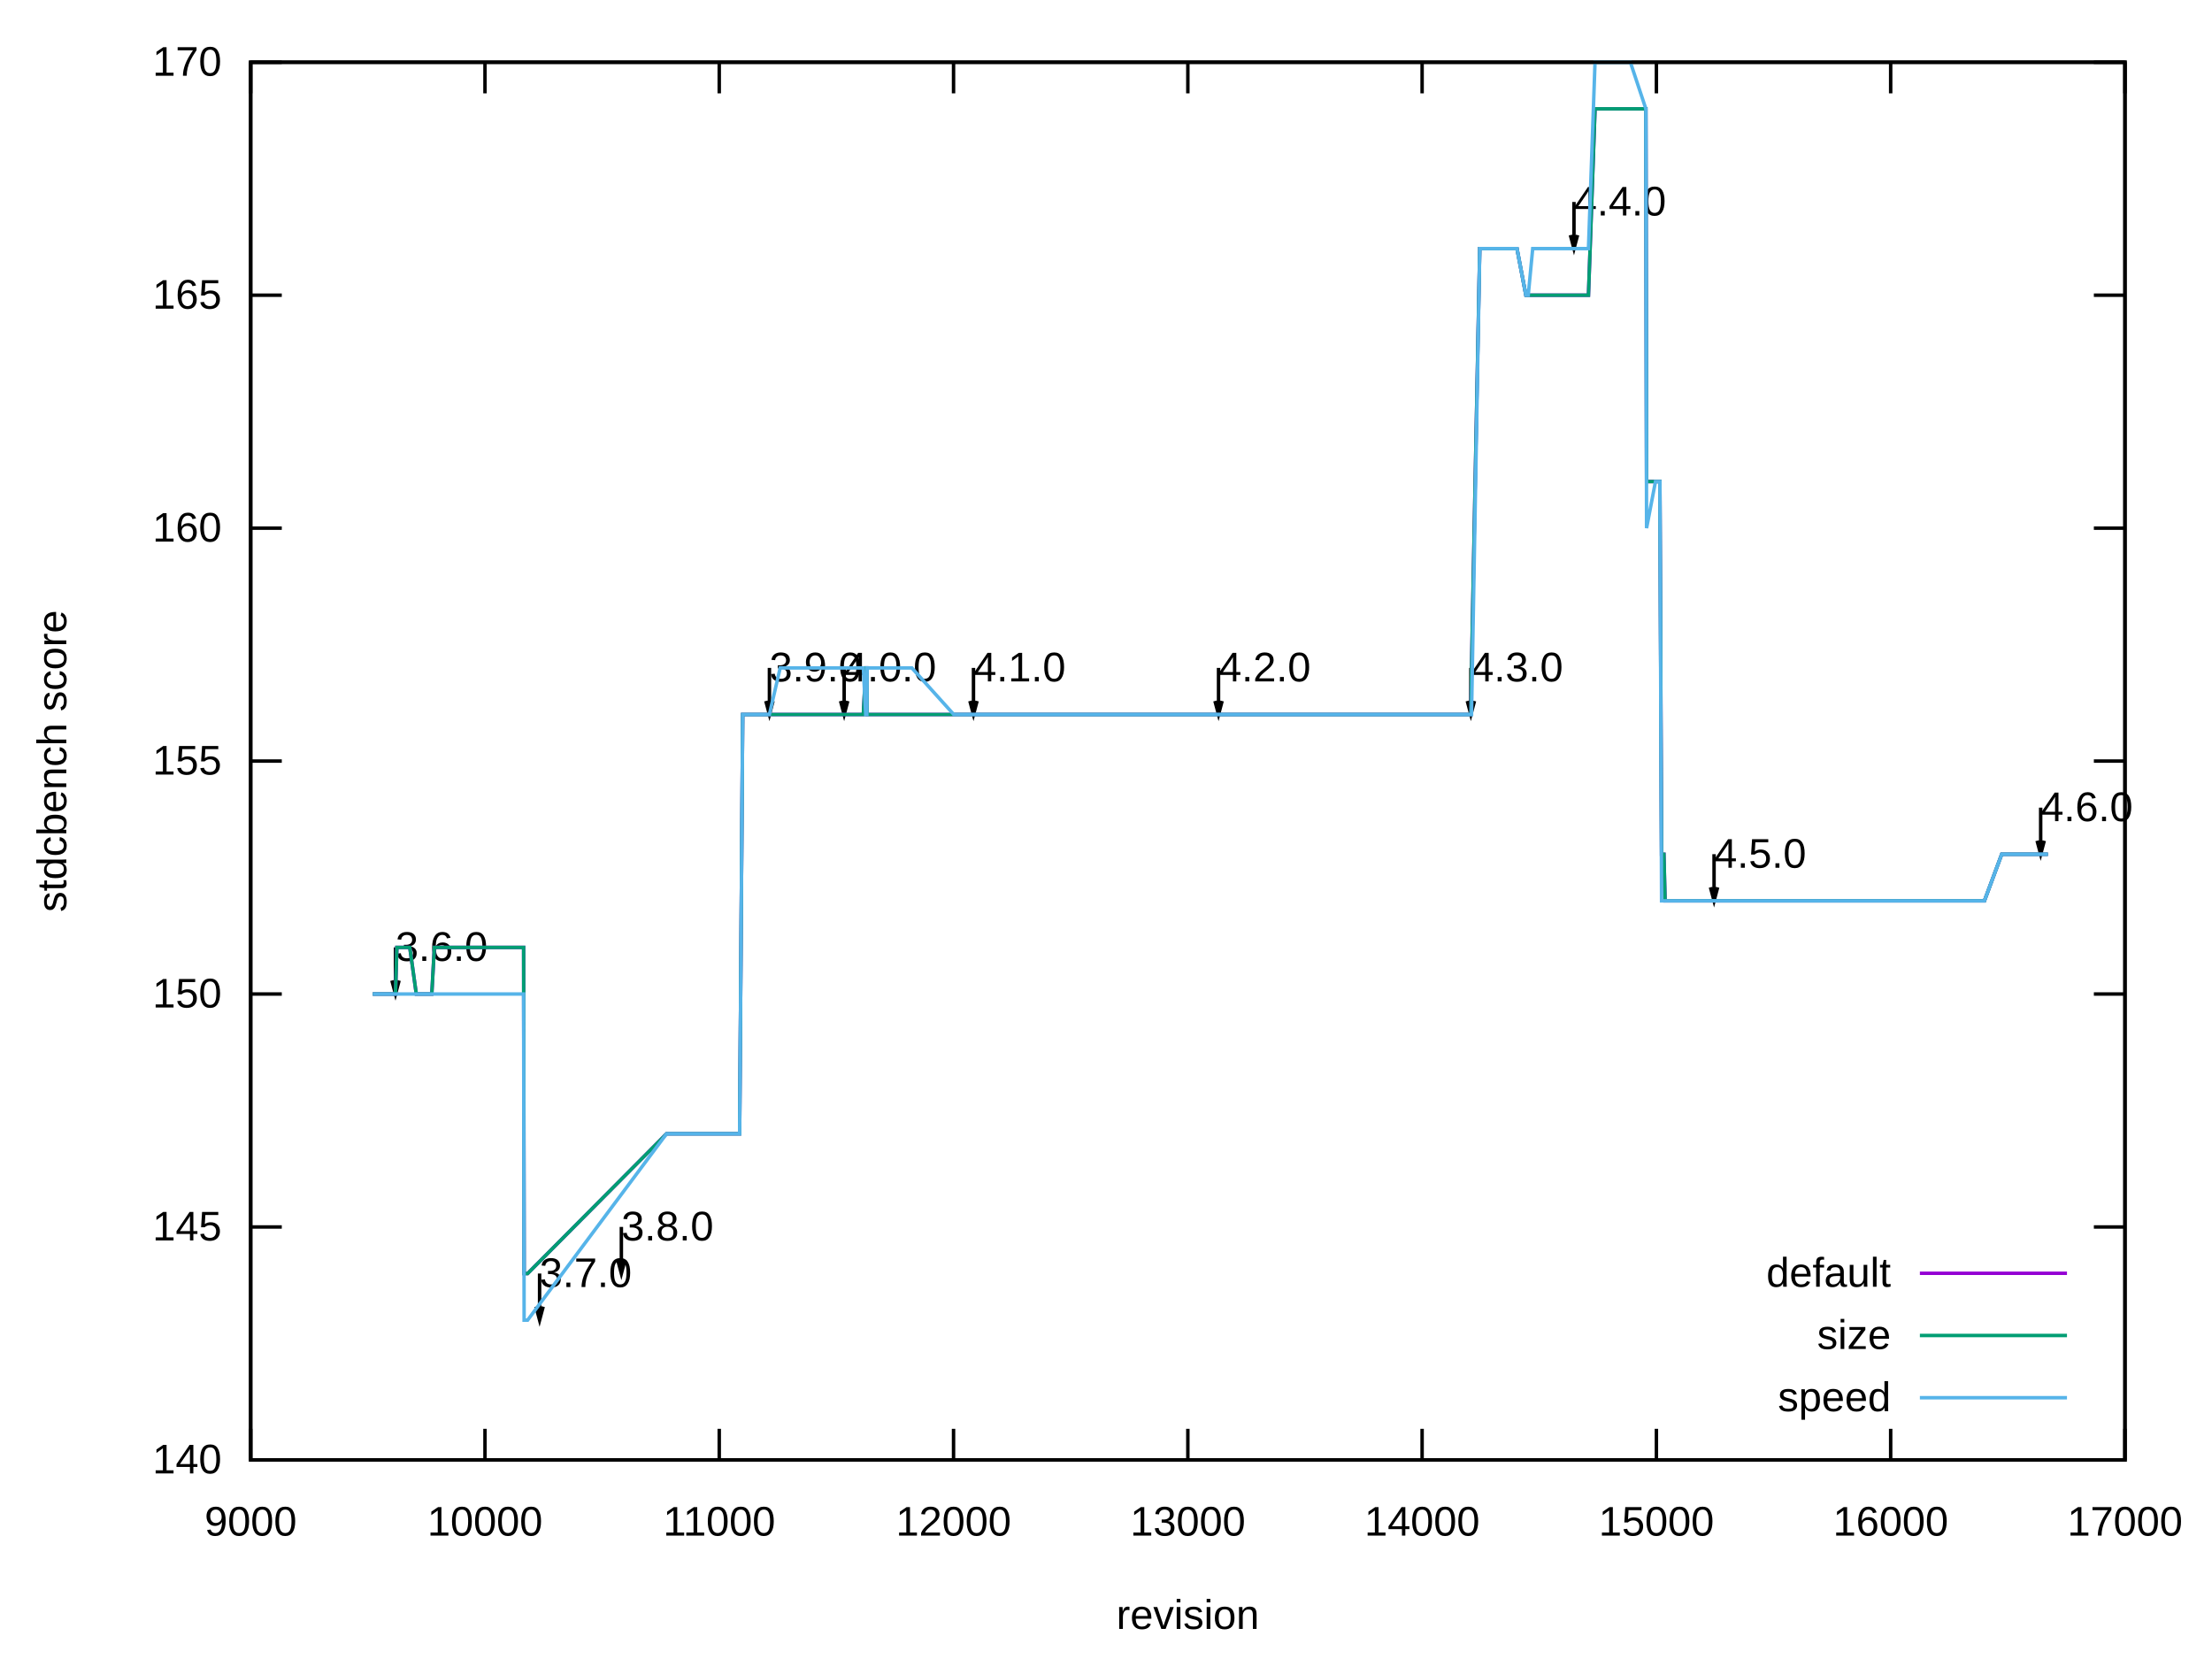
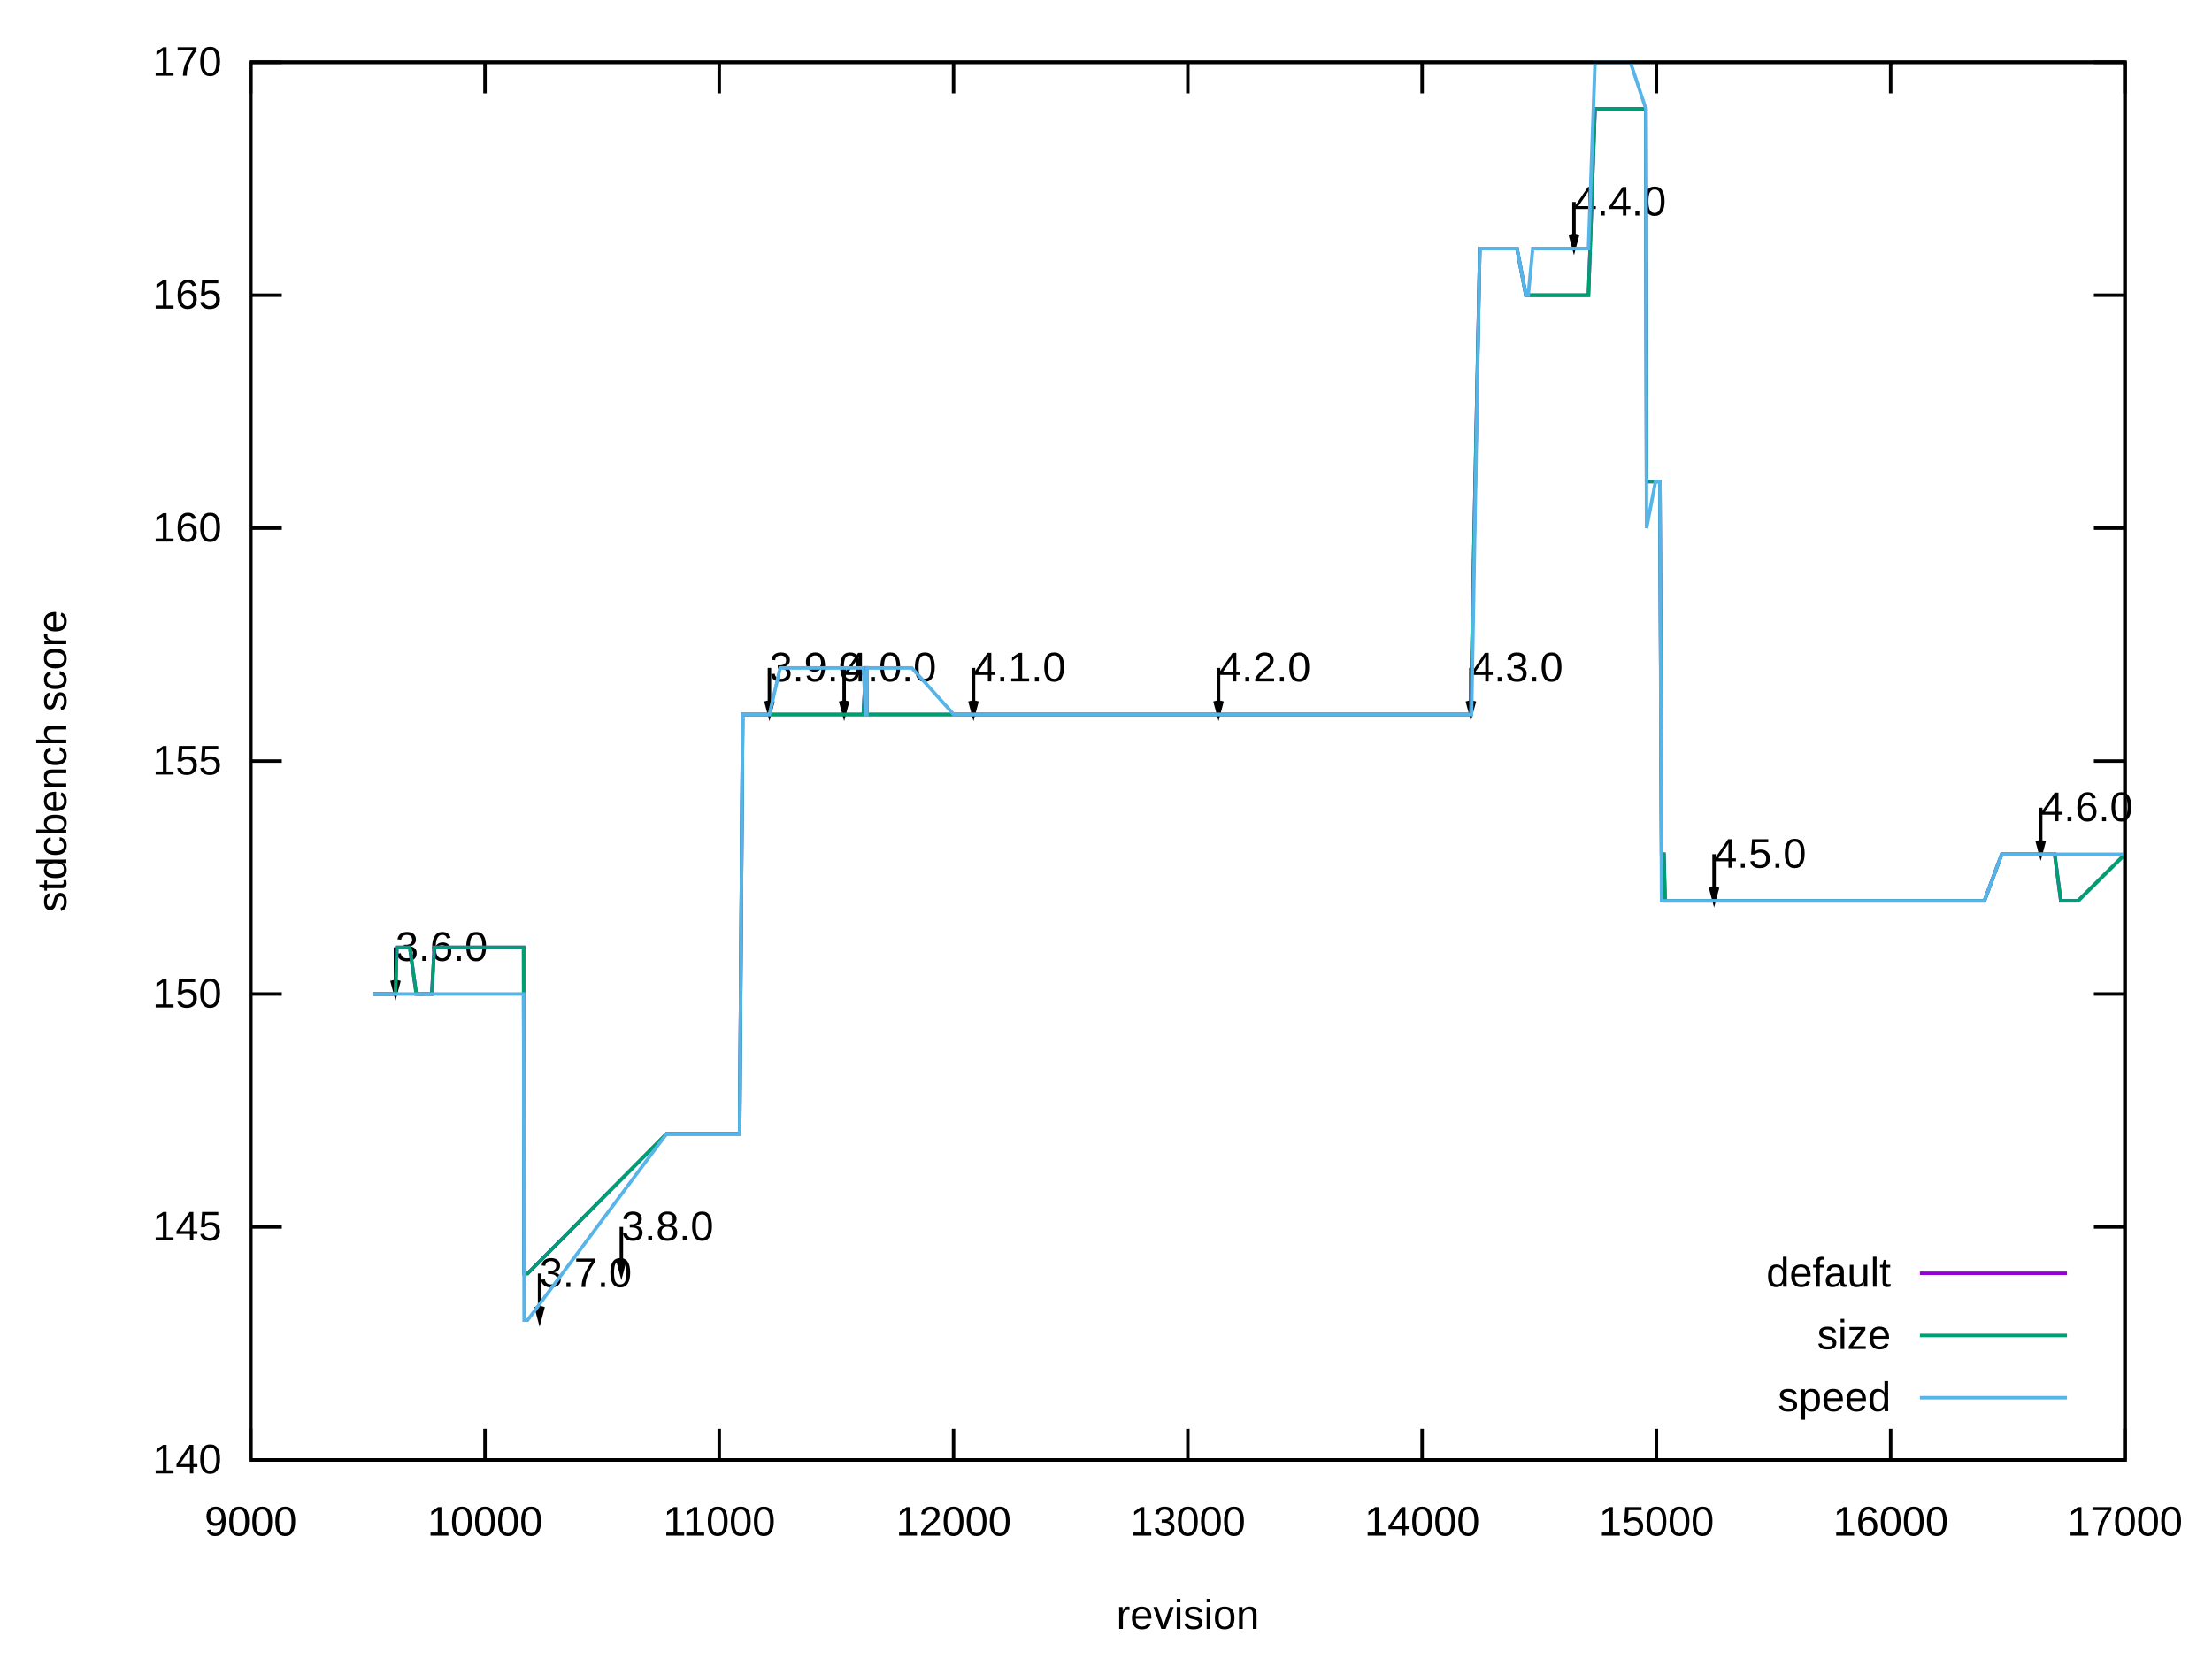
<svg xmlns="http://www.w3.org/2000/svg" xmlns:xlink="http://www.w3.org/1999/xlink" width="640" height="480" viewBox="0 0 640 480">
  <g id="gnuplot_canvas">
    <rect x="0" y="0" width="640" height="480" fill="none" />
    <defs>
      <circle id="gpDot" r="0.5" stroke-width="0.5" stroke="currentColor" />
      <path id="gpPt0" stroke-width="0.222" stroke="currentColor" d="M-1,0 h2 M0,-1 v2" />
      <path id="gpPt1" stroke-width="0.222" stroke="currentColor" d="M-1,-1 L1,1 M1,-1 L-1,1" />
      <path id="gpPt2" stroke-width="0.222" stroke="currentColor" d="M-1,0 L1,0 M0,-1 L0,1 M-1,-1 L1,1 M-1,1 L1,-1" />
      <rect id="gpPt3" stroke-width="0.222" stroke="currentColor" x="-1" y="-1" width="2" height="2" />
      <rect id="gpPt4" stroke-width="0.222" stroke="currentColor" fill="currentColor" x="-1" y="-1" width="2" height="2" />
      <circle id="gpPt5" stroke-width="0.222" stroke="currentColor" cx="0" cy="0" r="1" />
      <use xlink:href="#gpPt5" id="gpPt6" fill="currentColor" stroke="none" />
      <path id="gpPt7" stroke-width="0.222" stroke="currentColor" d="M0,-1.33 L-1.33,0.67 L1.33,0.67 z" />
      <use xlink:href="#gpPt7" id="gpPt8" fill="currentColor" stroke="none" />
      <use xlink:href="#gpPt7" id="gpPt9" stroke="currentColor" transform="rotate(180)" />
      <use xlink:href="#gpPt9" id="gpPt10" fill="currentColor" stroke="none" />
      <use xlink:href="#gpPt3" id="gpPt11" stroke="currentColor" transform="rotate(45)" />
      <use xlink:href="#gpPt11" id="gpPt12" fill="currentColor" stroke="none" />
      <path id="gpPt13" stroke-width="0.222" stroke="currentColor" d="M0,1.330 L1.265,0.411 L0.782,-1.067 L-0.782,-1.076 L-1.265,0.411 z" />
      <use xlink:href="#gpPt13" id="gpPt14" fill="currentColor" stroke="none" />
      <filter id="textbox" filterUnits="objectBoundingBox" x="0" y="0" height="1" width="1">
        <feFlood flood-color="white" flood-opacity="1" result="bgnd" />
        <feComposite in="SourceGraphic" in2="bgnd" operator="atop" />
      </filter>
      <filter id="greybox" filterUnits="objectBoundingBox" x="0" y="0" height="1" width="1">
        <feFlood flood-color="lightgrey" flood-opacity="1" result="grey" />
        <feComposite in="SourceGraphic" in2="grey" operator="atop" />
      </filter>
    </defs>
    <g fill="none" color="white" stroke="currentColor" stroke-width="1.00" stroke-linecap="butt" stroke-linejoin="miter">
</g>
    <g fill="none" color="black" stroke="currentColor" stroke-width="1.00" stroke-linecap="butt" stroke-linejoin="miter">
      <path stroke="black" d="M72.53,422.40 L81.53,422.40 M614.82,422.40 L605.82,422.40  " />
      <g transform="translate(64.14,426.30)" stroke="none" fill="black" font-family="Arial" font-size="12.00" text-anchor="end">
        <text>
          <tspan font-family="Arial"> 140</tspan>
        </text>
      </g>
    </g>
    <g fill="none" color="black" stroke="currentColor" stroke-width="1.00" stroke-linecap="butt" stroke-linejoin="miter">
      <path stroke="black" d="M72.53,355.00 L81.53,355.00 M614.82,355.00 L605.82,355.00  " />
      <g transform="translate(64.14,358.90)" stroke="none" fill="black" font-family="Arial" font-size="12.00" text-anchor="end">
        <text>
          <tspan font-family="Arial"> 145</tspan>
        </text>
      </g>
    </g>
    <g fill="none" color="black" stroke="currentColor" stroke-width="1.00" stroke-linecap="butt" stroke-linejoin="miter">
      <path stroke="black" d="M72.53,287.60 L81.53,287.60 M614.82,287.60 L605.82,287.60  " />
      <g transform="translate(64.14,291.50)" stroke="none" fill="black" font-family="Arial" font-size="12.00" text-anchor="end">
        <text>
          <tspan font-family="Arial"> 150</tspan>
        </text>
      </g>
    </g>
    <g fill="none" color="black" stroke="currentColor" stroke-width="1.00" stroke-linecap="butt" stroke-linejoin="miter">
      <path stroke="black" d="M72.53,220.20 L81.53,220.20 M614.82,220.20 L605.82,220.20  " />
      <g transform="translate(64.14,224.10)" stroke="none" fill="black" font-family="Arial" font-size="12.00" text-anchor="end">
        <text>
          <tspan font-family="Arial"> 155</tspan>
        </text>
      </g>
    </g>
    <g fill="none" color="black" stroke="currentColor" stroke-width="1.00" stroke-linecap="butt" stroke-linejoin="miter">
      <path stroke="black" d="M72.53,152.81 L81.53,152.81 M614.82,152.81 L605.82,152.81  " />
      <g transform="translate(64.14,156.71)" stroke="none" fill="black" font-family="Arial" font-size="12.00" text-anchor="end">
        <text>
          <tspan font-family="Arial"> 160</tspan>
        </text>
      </g>
    </g>
    <g fill="none" color="black" stroke="currentColor" stroke-width="1.00" stroke-linecap="butt" stroke-linejoin="miter">
      <path stroke="black" d="M72.53,85.41 L81.53,85.41 M614.82,85.41 L605.82,85.41  " />
      <g transform="translate(64.14,89.31)" stroke="none" fill="black" font-family="Arial" font-size="12.00" text-anchor="end">
        <text>
          <tspan font-family="Arial"> 165</tspan>
        </text>
      </g>
    </g>
    <g fill="none" color="black" stroke="currentColor" stroke-width="1.00" stroke-linecap="butt" stroke-linejoin="miter">
      <path stroke="black" d="M72.53,18.01 L81.53,18.01 M614.82,18.01 L605.82,18.01  " />
      <g transform="translate(64.14,21.91)" stroke="none" fill="black" font-family="Arial" font-size="12.00" text-anchor="end">
        <text>
          <tspan font-family="Arial"> 170</tspan>
        </text>
      </g>
    </g>
    <g fill="none" color="black" stroke="currentColor" stroke-width="1.00" stroke-linecap="butt" stroke-linejoin="miter">
      <path stroke="black" d="M72.53,422.40 L72.53,413.40 M72.53,18.01 L72.53,27.01  " />
      <g transform="translate(72.53,444.30)" stroke="none" fill="black" font-family="Arial" font-size="12.00" text-anchor="middle">
        <text>
          <tspan font-family="Arial"> 9000</tspan>
        </text>
      </g>
    </g>
    <g fill="none" color="black" stroke="currentColor" stroke-width="1.00" stroke-linecap="butt" stroke-linejoin="miter">
      <path stroke="black" d="M140.32,422.40 L140.32,413.40 M140.32,18.01 L140.32,27.01  " />
      <g transform="translate(140.32,444.30)" stroke="none" fill="black" font-family="Arial" font-size="12.00" text-anchor="middle">
        <text>
          <tspan font-family="Arial"> 10000</tspan>
        </text>
      </g>
    </g>
    <g fill="none" color="black" stroke="currentColor" stroke-width="1.00" stroke-linecap="butt" stroke-linejoin="miter">
      <path stroke="black" d="M208.10,422.40 L208.10,413.40 M208.10,18.01 L208.10,27.01  " />
      <g transform="translate(208.10,444.30)" stroke="none" fill="black" font-family="Arial" font-size="12.00" text-anchor="middle">
        <text>
          <tspan font-family="Arial"> 11000</tspan>
        </text>
      </g>
    </g>
    <g fill="none" color="black" stroke="currentColor" stroke-width="1.00" stroke-linecap="butt" stroke-linejoin="miter">
      <path stroke="black" d="M275.89,422.40 L275.89,413.40 M275.89,18.01 L275.89,27.01  " />
      <g transform="translate(275.89,444.30)" stroke="none" fill="black" font-family="Arial" font-size="12.00" text-anchor="middle">
        <text>
          <tspan font-family="Arial"> 12000</tspan>
        </text>
      </g>
    </g>
    <g fill="none" color="black" stroke="currentColor" stroke-width="1.00" stroke-linecap="butt" stroke-linejoin="miter">
      <path stroke="black" d="M343.68,422.40 L343.68,413.40 M343.68,18.01 L343.68,27.01  " />
      <g transform="translate(343.68,444.30)" stroke="none" fill="black" font-family="Arial" font-size="12.00" text-anchor="middle">
        <text>
          <tspan font-family="Arial"> 13000</tspan>
        </text>
      </g>
    </g>
    <g fill="none" color="black" stroke="currentColor" stroke-width="1.00" stroke-linecap="butt" stroke-linejoin="miter">
      <path stroke="black" d="M411.46,422.40 L411.46,413.40 M411.46,18.01 L411.46,27.01  " />
      <g transform="translate(411.46,444.30)" stroke="none" fill="black" font-family="Arial" font-size="12.00" text-anchor="middle">
        <text>
          <tspan font-family="Arial"> 14000</tspan>
        </text>
      </g>
    </g>
    <g fill="none" color="black" stroke="currentColor" stroke-width="1.00" stroke-linecap="butt" stroke-linejoin="miter">
      <path stroke="black" d="M479.25,422.40 L479.25,413.40 M479.25,18.01 L479.25,27.01  " />
      <g transform="translate(479.25,444.30)" stroke="none" fill="black" font-family="Arial" font-size="12.00" text-anchor="middle">
        <text>
          <tspan font-family="Arial"> 15000</tspan>
        </text>
      </g>
    </g>
    <g fill="none" color="black" stroke="currentColor" stroke-width="1.00" stroke-linecap="butt" stroke-linejoin="miter">
      <path stroke="black" d="M547.03,422.40 L547.03,413.40 M547.03,18.01 L547.03,27.01  " />
      <g transform="translate(547.03,444.30)" stroke="none" fill="black" font-family="Arial" font-size="12.00" text-anchor="middle">
        <text>
          <tspan font-family="Arial"> 16000</tspan>
        </text>
      </g>
    </g>
    <g fill="none" color="black" stroke="currentColor" stroke-width="1.00" stroke-linecap="butt" stroke-linejoin="miter">
      <path stroke="black" d="M614.82,422.40 L614.82,413.40 M614.82,18.01 L614.82,27.01  " />
      <g transform="translate(614.82,444.30)" stroke="none" fill="black" font-family="Arial" font-size="12.00" text-anchor="middle">
        <text>
          <tspan font-family="Arial"> 17000</tspan>
        </text>
      </g>
    </g>
    <g fill="none" color="black" stroke="currentColor" stroke-width="1.00" stroke-linecap="butt" stroke-linejoin="miter">
</g>
    <g fill="none" color="black" stroke="currentColor" stroke-width="1.00" stroke-linecap="butt" stroke-linejoin="miter">
      <path stroke="black" d="M72.53,18.01 L72.53,422.40 L614.82,422.40 L614.82,18.01 L72.53,18.01 Z  " />
      <g transform="translate(114.42,278.02)" stroke="none" fill="black" font-family="Arial" font-size="12.00" text-anchor="start">
        <text>
          <tspan font-family="Arial">3.6.0</tspan>
        </text>
      </g>
      <g transform="translate(156.11,372.38)" stroke="none" fill="black" font-family="Arial" font-size="12.00" text-anchor="start">
        <text>
          <tspan font-family="Arial">3.7.0</tspan>
        </text>
      </g>
      <g transform="translate(179.77,358.90)" stroke="none" fill="black" font-family="Arial" font-size="12.00" text-anchor="start">
        <text>
          <tspan font-family="Arial">3.8.0</tspan>
        </text>
      </g>
      <g transform="translate(222.61,197.15)" stroke="none" fill="black" font-family="Arial" font-size="12.00" text-anchor="start">
        <text>
          <tspan font-family="Arial">3.9.0</tspan>
        </text>
      </g>
      <g transform="translate(244.23,197.15)" stroke="none" fill="black" font-family="Arial" font-size="12.00" text-anchor="start">
        <text>
          <tspan font-family="Arial">4.0.0</tspan>
        </text>
      </g>
      <g transform="translate(281.65,197.15)" stroke="none" fill="black" font-family="Arial" font-size="12.00" text-anchor="start">
        <text>
          <tspan font-family="Arial">4.1.0</tspan>
        </text>
      </g>
      <g transform="translate(352.55,197.15)" stroke="none" fill="black" font-family="Arial" font-size="12.00" text-anchor="start">
        <text>
          <tspan font-family="Arial">4.2.0</tspan>
        </text>
      </g>
      <g transform="translate(425.56,197.15)" stroke="none" fill="black" font-family="Arial" font-size="12.00" text-anchor="start">
        <text>
          <tspan font-family="Arial">4.3.0</tspan>
        </text>
      </g>
      <g transform="translate(455.39,62.35)" stroke="none" fill="black" font-family="Arial" font-size="12.00" text-anchor="start">
        <text>
          <tspan font-family="Arial">4.4.0</tspan>
        </text>
      </g>
      <g transform="translate(495.92,251.06)" stroke="none" fill="black" font-family="Arial" font-size="12.00" text-anchor="start">
        <text>
          <tspan font-family="Arial">4.5.0</tspan>
        </text>
      </g>
      <g transform="translate(590.42,237.58)" stroke="none" fill="black" font-family="Arial" font-size="12.00" text-anchor="start">
        <text>
          <tspan font-family="Arial">4.6.0</tspan>
        </text>
      </g>
    </g>
    <g fill="none" color="black" stroke="currentColor" stroke-width="1.00" stroke-linecap="butt" stroke-linejoin="miter">
      <path stroke="black" d="M113.39,283.69 L114.43,287.59 L115.47,283.69 M114.43,274.11 L114.43,287.59  " />
    </g>
    <g fill="none" color="black" stroke="currentColor" stroke-width="1.00" stroke-linecap="butt" stroke-linejoin="miter">
      <path stroke="black" d="M155.08,378.05 L156.12,381.95 L157.16,378.05 M156.12,368.47 L156.12,381.95  " />
    </g>
    <g fill="none" color="black" stroke="currentColor" stroke-width="1.00" stroke-linecap="butt" stroke-linejoin="miter">
      <path stroke="black" d="M178.74,364.57 L179.78,368.47 L180.82,364.57 M179.78,354.99 L179.78,368.47  " />
    </g>
    <g fill="none" color="black" stroke="currentColor" stroke-width="1.00" stroke-linecap="butt" stroke-linejoin="miter">
      <path stroke="black" d="M221.58,202.82 L222.62,206.72 L223.66,202.82 M222.62,193.24 L222.62,206.72  " />
    </g>
    <g fill="none" color="black" stroke="currentColor" stroke-width="1.00" stroke-linecap="butt" stroke-linejoin="miter">
      <path stroke="black" d="M243.20,202.82 L244.24,206.72 L245.28,202.82 M244.24,193.24 L244.24,206.72  " />
    </g>
    <g fill="none" color="black" stroke="currentColor" stroke-width="1.00" stroke-linecap="butt" stroke-linejoin="miter">
      <path stroke="black" d="M280.62,202.82 L281.66,206.72 L282.70,202.82 M281.66,193.24 L281.66,206.72  " />
    </g>
    <g fill="none" color="black" stroke="currentColor" stroke-width="1.00" stroke-linecap="butt" stroke-linejoin="miter">
      <path stroke="black" d="M351.52,202.82 L352.56,206.72 L353.60,202.82 M352.56,193.24 L352.56,206.72  " />
    </g>
    <g fill="none" color="black" stroke="currentColor" stroke-width="1.00" stroke-linecap="butt" stroke-linejoin="miter">
      <path stroke="black" d="M424.53,202.82 L425.57,206.72 L426.61,202.82 M425.57,193.24 L425.57,206.72  " />
    </g>
    <g fill="none" color="black" stroke="currentColor" stroke-width="1.00" stroke-linecap="butt" stroke-linejoin="miter">
      <path stroke="black" d="M454.36,68.02 L455.40,71.92 L456.44,68.02 M455.40,58.44 L455.40,71.92  " />
    </g>
    <g fill="none" color="black" stroke="currentColor" stroke-width="1.00" stroke-linecap="butt" stroke-linejoin="miter">
      <path stroke="black" d="M494.89,256.73 L495.93,260.63 L496.97,256.73 M495.93,247.15 L495.93,260.63  " />
    </g>
    <g fill="none" color="black" stroke="currentColor" stroke-width="1.00" stroke-linecap="butt" stroke-linejoin="miter">
      <path stroke="black" d="M589.39,243.25 L590.43,247.15 L591.47,243.25 M590.43,233.67 L590.43,247.15  " />
    </g>
    <g fill="none" color="black" stroke="currentColor" stroke-width="1.00" stroke-linecap="butt" stroke-linejoin="miter">
</g>
    <g id="gnuplot_plot_1">
      <g fill="none" color="black" stroke="currentColor" stroke-width="1.00" stroke-linecap="butt" stroke-linejoin="miter">
        <g transform="translate(547.09,372.30)" stroke="none" fill="black" font-family="Arial" font-size="12.00" text-anchor="end">
          <text>
            <tspan font-family="Arial">default</tspan>
          </text>
        </g>
      </g>
      <g fill="none" color="black" stroke="currentColor" stroke-width="1.00" stroke-linecap="butt" stroke-linejoin="miter">
-         <path stroke="rgb(148,   0, 211)" d="M555.48,368.40 L598.04,368.40 M107.85,287.60 L109.13,287.60 L109.81,287.60 L111.03,287.60 L111.91,287.60 L112.46,287.60   L112.93,287.60 L113.27,287.60 L113.34,287.60 L113.41,287.60 L113.47,287.60 L114.42,287.60 L114.83,274.12 L115.37,274.12   L115.57,274.12 L115.64,274.12 L115.71,274.12 L115.78,274.12 L115.91,274.12 L116.25,274.12 L116.32,274.12 L116.52,274.12   L116.66,274.12 L116.79,274.12 L116.86,274.12 L117.20,274.12 L117.40,274.12 L117.54,274.12 L117.61,274.12 L117.68,274.12   L118.56,274.12 L120.45,287.60 L122.01,287.60 L122.69,287.60 L123.17,287.60 L123.44,287.60 L124.12,287.60 L124.32,287.60   L124.39,287.60 L124.45,287.60 L124.52,287.60 L124.93,287.60 L125.67,274.12 L126.08,274.12 L126.15,274.12 L126.28,274.12   L126.56,274.12 L126.96,274.12 L127.23,274.12 L127.30,274.12 L127.78,274.12 L127.98,274.12 L128.05,274.12 L128.11,274.12   L128.79,274.12 L128.93,274.12 L129.20,274.12 L132.11,274.12 L136.86,274.12 L137.13,274.12 L137.27,274.12 L137.33,274.12   L137.67,274.12 L151.37,274.12 L151.50,274.12 L151.64,368.48 L152.11,368.48 L152.59,368.48 L152.65,368.48 L192.85,328.04   L193.33,328.04 L193.60,328.04 L193.66,328.04 L193.73,328.04 L193.87,328.04 L194.55,328.04 L201.32,328.04 L205.39,328.04   L206.34,328.04 L214.00,328.04 L214.88,206.73 L218.27,206.73 L222.61,206.73 L225.73,206.73 L230.47,206.73 L230.81,206.73   L233.25,206.73 L237.59,206.73 L237.79,206.73 L238.40,206.73 L242.47,206.73 L242.61,206.73 L244.23,206.73 L247.83,206.73   L249.72,206.73 L249.79,206.73 L250.47,193.25 L250.81,193.25 L250.88,206.73 L251.28,206.73 L251.35,206.73 L257.04,206.73   L263.82,206.73 L275.96,206.73 L279.68,206.73 L281.65,206.73 L282.53,206.73 L282.67,206.73 L282.80,206.73 L283.07,206.73   L283.28,206.73 L283.62,206.73 L302.46,206.73 L304.02,206.73 L305.04,206.73 L306.39,206.73 L307.34,206.73 L308.97,206.73   L309.44,206.73 L310.32,206.73 L319.41,206.73 L321.51,206.73 L322.59,206.73 L322.80,206.73 L326.46,206.73 L329.03,206.73   L329.78,206.73 L331.95,206.73 L334.32,206.73 L335.20,206.73 L336.29,206.73 L336.90,206.73 L341.57,206.73 L352.55,206.73   L357.23,206.73 L364.01,206.73 L377.23,206.73 L390.38,206.73 L391.74,206.73 L394.38,206.73 L396.01,206.73 L397.90,206.73   L398.18,206.73 L398.79,206.73 L399.60,206.73 L400.95,206.73 L403.67,206.73 L404.68,206.73 L411.46,206.73 L423.93,206.73   L425.56,206.73 L425.76,193.25 L428.14,71.93 L428.27,71.93 L428.61,71.93 L431.80,71.93 L434.92,71.93 L436.54,71.93   L438.44,71.93 L438.91,71.93 L441.49,85.41 L441.83,85.41 L442.17,85.41 L443.46,85.41 L446.03,85.41 L447.25,85.41   L455.39,85.41 L455.52,85.41 L459.59,85.41 L461.49,31.49 L466.84,31.49 L471.72,31.49 L476.20,31.49 L476.40,139.33   L478.98,139.33 L480.26,139.33 L480.74,247.16 L481.21,247.16 L481.42,247.16 L481.76,260.64 L483.31,260.64 L485.55,260.64   L486.30,260.64 L487.18,260.64 L487.25,260.64 L487.31,260.64 L490.91,260.64 L495.52,260.64 L495.92,260.64 L500.74,260.64   L507.58,260.64 L508.73,260.64 L509.82,260.64 L512.19,260.64 L516.53,260.64 L518.56,260.64 L524.60,260.64 L528.32,260.64   L528.39,260.64 L531.31,260.64 L539.58,260.64 L539.65,260.64 L543.24,260.64 L543.31,260.64 L544.12,260.64 L548.12,260.64   L550.63,260.64 L557.41,260.64 L558.96,260.64 L561.95,260.64 L562.83,260.64 L567.71,260.64 L568.12,260.64 L570.08,260.64   L570.83,260.64 L571.03,260.64 L572.72,260.64 L574.15,260.64 L579.16,247.16 L583.10,247.16 L590.42,247.16 L590.55,247.16   L592.52,247.16  " />
+         <path stroke="rgb(148,   0, 211)" d="M555.48,368.40 L598.04,368.40 M107.85,287.60 L109.13,287.60 L109.81,287.60 L111.03,287.60 L111.91,287.60 L112.46,287.60   L112.93,287.60 L113.27,287.60 L113.34,287.60 L113.41,287.60 L113.47,287.60 L114.42,287.60 L114.83,274.12 L115.37,274.12   L115.57,274.12 L115.64,274.12 L115.71,274.12 L115.78,274.12 L115.91,274.12 L116.25,274.12 L116.32,274.12 L116.52,274.12   L116.66,274.12 L116.79,274.12 L116.86,274.12 L117.20,274.12 L117.40,274.12 L117.54,274.12 L117.61,274.12 L117.68,274.12   L118.56,274.12 L120.45,287.60 L122.01,287.60 L122.69,287.60 L123.17,287.60 L123.44,287.60 L124.12,287.60 L124.32,287.60   L124.39,287.60 L124.45,287.60 L124.52,287.60 L124.93,287.60 L125.67,274.12 L126.08,274.12 L126.15,274.12 L126.28,274.12   L126.56,274.12 L126.96,274.12 L127.23,274.12 L127.30,274.12 L127.78,274.12 L127.98,274.12 L128.05,274.12 L128.11,274.12   L128.79,274.12 L128.93,274.12 L129.20,274.12 L132.11,274.12 L136.86,274.12 L137.13,274.12 L137.27,274.12 L137.33,274.12   L137.67,274.12 L151.37,274.12 L151.50,274.12 L151.64,368.48 L152.11,368.48 L152.59,368.48 L152.65,368.48 L192.85,328.04   L193.33,328.04 L193.60,328.04 L193.66,328.04 L193.73,328.04 L193.87,328.04 L194.55,328.04 L201.32,328.04 L205.39,328.04   L206.34,328.04 L214.00,328.04 L214.88,206.73 L218.27,206.73 L222.61,206.73 L225.73,206.73 L230.47,206.73 L230.81,206.73   L233.25,206.73 L237.59,206.73 L237.79,206.73 L238.40,206.73 L242.47,206.73 L242.61,206.73 L244.23,206.73 L247.83,206.73   L249.72,206.73 L249.79,206.73 L250.47,193.25 L250.81,193.25 L250.88,206.73 L251.28,206.73 L251.35,206.73 L257.04,206.73   L263.82,206.73 L275.96,206.73 L279.68,206.73 L281.65,206.73 L282.53,206.73 L282.67,206.73 L282.80,206.73 L283.07,206.73   L283.28,206.73 L283.62,206.73 L302.46,206.73 L304.02,206.73 L305.04,206.73 L306.39,206.73 L307.34,206.73 L308.97,206.73   L309.44,206.73 L310.32,206.73 L319.41,206.73 L321.51,206.73 L322.59,206.73 L322.80,206.73 L326.46,206.73 L329.03,206.73   L329.78,206.73 L331.95,206.73 L334.32,206.73 L335.20,206.73 L336.29,206.73 L336.90,206.73 L341.57,206.73 L352.55,206.73   L357.23,206.73 L364.01,206.73 L377.23,206.73 L390.38,206.73 L391.74,206.73 L394.38,206.73 L396.01,206.73 L397.90,206.73   L398.18,206.73 L398.79,206.73 L399.60,206.73 L400.95,206.73 L403.67,206.73 L404.68,206.73 L411.46,206.73 L423.93,206.73   L425.56,206.73 L425.76,193.25 L428.14,71.93 L428.27,71.93 L428.61,71.93 L431.80,71.93 L434.92,71.93 L436.54,71.93   L438.44,71.93 L438.91,71.93 L441.49,85.41 L441.83,85.41 L442.17,85.41 L443.46,85.41 L446.03,85.41 L447.25,85.41   L455.39,85.41 L455.52,85.41 L459.59,85.41 L461.49,31.49 L466.84,31.49 L471.72,31.49 L476.20,31.49 L476.40,139.33   L478.98,139.33 L480.26,139.33 L480.74,247.16 L481.21,247.16 L481.42,247.16 L481.76,260.64 L483.31,260.64 L485.55,260.64   L486.30,260.64 L487.18,260.64 L487.25,260.64 L487.31,260.64 L490.91,260.64 L495.52,260.64 L495.92,260.64 L500.74,260.64   L507.58,260.64 L508.73,260.64 L509.82,260.64 L512.19,260.64 L516.53,260.64 L518.56,260.64 L524.60,260.64 L528.32,260.64   L528.39,260.64 L531.31,260.64 L539.58,260.64 L539.65,260.64 L543.24,260.64 L543.31,260.64 L544.12,260.64 L548.12,260.64   L550.63,260.64 L557.41,260.64 L558.96,260.64 L561.95,260.64 L562.83,260.64 L567.71,260.64 L568.12,260.64 L570.08,260.64   L570.83,260.64 L571.03,260.64 L572.72,260.64 L574.15,260.64 L579.16,247.16 L583.10,247.16 L590.42,247.16 L590.55,247.16   L592.52,247.16 L594.48,247.16 L596.25,260.64 L598.08,260.64 L601.26,260.64 L614.82,247.16  " />
      </g>
    </g>
    <g id="gnuplot_plot_2">
      <g fill="none" color="black" stroke="currentColor" stroke-width="1.00" stroke-linecap="butt" stroke-linejoin="miter">
        <g transform="translate(547.09,390.30)" stroke="none" fill="black" font-family="Arial" font-size="12.00" text-anchor="end">
          <text>
            <tspan font-family="Arial">size</tspan>
          </text>
        </g>
      </g>
      <g fill="none" color="black" stroke="currentColor" stroke-width="1.00" stroke-linecap="butt" stroke-linejoin="miter">
-         <path stroke="rgb(  0, 158, 115)" d="M555.48,386.40 L598.04,386.40 M107.85,287.60 L109.13,287.60 L109.81,287.60 L111.03,287.60 L111.91,287.60 L112.46,287.60   L112.93,287.60 L113.27,287.60 L113.34,287.60 L113.41,287.60 L113.47,287.60 L114.42,287.60 L114.83,274.12 L115.37,274.12   L115.57,274.12 L115.64,274.12 L115.71,274.12 L115.78,274.12 L115.91,274.12 L116.25,274.12 L116.32,274.12 L116.52,274.12   L116.66,274.12 L116.79,274.12 L116.86,274.12 L117.20,274.12 L117.40,274.12 L117.54,274.12 L117.61,274.12 L117.68,274.12   L118.56,274.12 L120.45,287.60 L122.01,287.60 L122.69,287.60 L123.17,287.60 L123.44,287.60 L124.12,287.60 L124.32,287.60   L124.39,287.60 L124.45,287.60 L124.52,287.60 L124.93,287.60 L125.67,274.12 L126.08,274.12 L126.15,274.12 L126.28,274.12   L126.56,274.12 L126.96,274.12 L127.23,274.12 L127.30,274.12 L127.78,274.12 L127.98,274.12 L128.05,274.12 L128.11,274.12   L128.79,274.12 L128.93,274.12 L129.20,274.12 L132.11,274.12 L136.86,274.12 L137.13,274.12 L137.27,274.12 L137.33,274.12   L137.67,274.12 L151.37,274.12 L151.50,274.12 L151.64,368.48 L152.11,368.48 L152.59,368.48 L152.65,368.48 L192.85,328.04   L193.33,328.04 L193.60,328.04 L193.66,328.04 L193.73,328.04 L193.87,328.04 L194.55,328.04 L201.32,328.04 L205.39,328.04   L206.34,328.04 L214.00,328.04 L214.88,206.73 L218.27,206.73 L222.61,206.73 L225.73,206.73 L230.47,206.73 L230.81,206.73   L233.25,206.73 L237.59,206.73 L237.79,206.73 L238.40,206.73 L242.47,206.73 L242.61,206.73 L244.23,206.73 L247.83,206.73   L249.72,206.73 L249.79,206.73 L250.47,193.25 L250.81,193.25 L250.88,206.73 L251.28,206.73 L251.35,206.73 L257.04,206.73   L263.82,206.73 L275.96,206.73 L279.68,206.73 L281.65,206.73 L282.53,206.73 L282.67,206.73 L282.80,206.73 L283.07,206.73   L283.28,206.73 L283.62,206.73 L302.46,206.73 L304.02,206.73 L305.04,206.73 L306.39,206.73 L307.34,206.73 L308.97,206.73   L309.44,206.73 L310.32,206.73 L319.41,206.73 L321.51,206.73 L322.59,206.73 L322.80,206.73 L326.46,206.73 L329.03,206.73   L329.78,206.73 L331.95,206.73 L334.32,206.73 L335.20,206.73 L336.29,206.73 L336.90,206.73 L341.57,206.73 L352.55,206.73   L357.23,206.73 L364.01,206.73 L377.23,206.73 L390.38,206.73 L391.74,206.73 L394.38,206.73 L396.01,206.73 L397.90,206.73   L398.18,206.73 L398.79,206.73 L399.60,206.73 L400.95,206.73 L403.67,206.73 L404.68,206.73 L411.46,206.73 L423.93,206.73   L425.56,206.73 L425.76,193.25 L428.14,71.93 L428.27,71.93 L428.61,71.93 L431.80,71.93 L434.92,71.93 L436.54,71.93   L438.44,71.93 L438.91,71.93 L441.49,85.41 L441.83,85.41 L442.17,85.41 L443.46,85.41 L446.03,85.41 L447.25,85.41   L455.39,85.41 L455.52,85.41 L459.59,85.41 L461.49,31.49 L466.84,31.49 L471.72,31.49 L476.20,31.49 L476.40,139.33   L478.98,139.33 L480.26,139.33 L480.74,247.16 L481.21,247.16 L481.42,247.16 L481.76,260.64 L483.31,260.64 L485.55,260.64   L486.30,260.64 L487.18,260.64 L487.25,260.64 L487.31,260.64 L490.91,260.64 L495.52,260.64 L495.92,260.64 L500.74,260.64   L507.58,260.64 L508.73,260.64 L509.82,260.64 L512.19,260.64 L516.53,260.64 L518.56,260.64 L524.60,260.64 L528.32,260.64   L528.39,260.64 L531.31,260.64 L539.58,260.64 L539.65,260.64 L543.24,260.64 L543.31,260.64 L544.12,260.64 L548.12,260.64   L550.63,260.64 L557.41,260.64 L558.96,260.64 L561.95,260.64 L562.83,260.64 L567.71,260.64 L568.12,260.64 L570.08,260.64   L570.83,260.64 L571.03,260.64 L572.72,260.64 L574.15,260.64 L579.16,247.16 L583.10,247.16 L590.42,247.16 L590.55,247.16   L592.52,247.16  " />
+         <path stroke="rgb(  0, 158, 115)" d="M555.48,386.40 L598.04,386.40 M107.85,287.60 L109.13,287.60 L109.81,287.60 L111.03,287.60 L111.91,287.60 L112.46,287.60   L112.93,287.60 L113.27,287.60 L113.34,287.60 L113.41,287.60 L113.47,287.60 L114.42,287.60 L114.83,274.12 L115.37,274.12   L115.57,274.12 L115.64,274.12 L115.71,274.12 L115.78,274.12 L115.91,274.12 L116.25,274.12 L116.32,274.12 L116.52,274.12   L116.66,274.12 L116.79,274.12 L116.86,274.12 L117.20,274.12 L117.40,274.12 L117.54,274.12 L117.61,274.12 L117.68,274.12   L118.56,274.12 L120.45,287.60 L122.01,287.60 L122.69,287.60 L123.17,287.60 L123.44,287.60 L124.12,287.60 L124.32,287.60   L124.39,287.60 L124.45,287.60 L124.52,287.60 L124.93,287.60 L125.67,274.12 L126.08,274.12 L126.15,274.12 L126.28,274.12   L126.56,274.12 L126.96,274.12 L127.23,274.12 L127.30,274.12 L127.78,274.12 L127.98,274.12 L128.05,274.12 L128.11,274.12   L128.79,274.12 L128.93,274.12 L129.20,274.12 L132.11,274.12 L136.86,274.12 L137.13,274.12 L137.27,274.12 L137.33,274.12   L137.67,274.12 L151.37,274.12 L151.50,274.12 L151.64,368.48 L152.11,368.48 L152.59,368.48 L152.65,368.48 L192.85,328.04   L193.33,328.04 L193.60,328.04 L193.66,328.04 L193.73,328.04 L193.87,328.04 L194.55,328.04 L201.32,328.04 L205.39,328.04   L206.34,328.04 L214.00,328.04 L214.88,206.73 L218.27,206.73 L222.61,206.73 L225.73,206.73 L230.47,206.73 L230.81,206.73   L233.25,206.73 L237.59,206.73 L237.79,206.73 L238.40,206.73 L242.47,206.73 L242.61,206.73 L244.23,206.73 L247.83,206.73   L249.72,206.73 L249.79,206.73 L250.47,193.25 L250.81,193.25 L250.88,206.73 L251.28,206.73 L251.35,206.73 L257.04,206.73   L263.82,206.73 L275.96,206.73 L279.68,206.73 L281.65,206.73 L282.53,206.73 L282.67,206.73 L282.80,206.73 L283.07,206.73   L283.28,206.73 L283.62,206.73 L302.46,206.73 L304.02,206.73 L305.04,206.73 L306.39,206.73 L307.34,206.73 L308.97,206.73   L309.44,206.73 L310.32,206.73 L319.41,206.73 L321.51,206.73 L322.59,206.73 L322.80,206.73 L326.46,206.73 L329.03,206.73   L329.78,206.73 L331.95,206.73 L334.32,206.73 L335.20,206.73 L336.29,206.73 L336.90,206.73 L341.57,206.73 L352.55,206.73   L357.23,206.73 L364.01,206.73 L377.23,206.73 L390.38,206.73 L391.74,206.73 L394.38,206.73 L396.01,206.73 L397.90,206.73   L398.18,206.73 L398.79,206.73 L399.60,206.73 L400.95,206.73 L403.67,206.73 L404.68,206.73 L411.46,206.73 L423.93,206.73   L425.56,206.73 L425.76,193.25 L428.14,71.93 L428.27,71.93 L428.61,71.93 L431.80,71.93 L434.92,71.93 L436.54,71.93   L438.44,71.93 L438.91,71.93 L441.49,85.41 L441.83,85.41 L442.17,85.41 L443.46,85.41 L446.03,85.41 L447.25,85.41   L455.39,85.41 L455.52,85.41 L459.59,85.41 L461.49,31.49 L466.84,31.49 L471.72,31.49 L476.20,31.49 L476.40,139.33   L478.98,139.33 L480.26,139.33 L480.74,247.16 L481.21,247.16 L481.42,247.16 L481.76,260.64 L483.31,260.64 L485.55,260.64   L486.30,260.64 L487.18,260.64 L487.25,260.64 L487.31,260.64 L490.91,260.64 L495.52,260.64 L495.92,260.64 L500.74,260.64   L507.58,260.64 L508.73,260.64 L509.82,260.64 L512.19,260.64 L516.53,260.64 L518.56,260.64 L524.60,260.64 L528.32,260.64   L528.39,260.64 L531.31,260.64 L539.58,260.64 L539.65,260.64 L543.24,260.64 L543.31,260.64 L544.12,260.64 L548.12,260.64   L550.63,260.64 L557.41,260.64 L558.96,260.64 L561.95,260.64 L562.83,260.64 L567.71,260.64 L568.12,260.64 L570.08,260.64   L570.83,260.64 L571.03,260.64 L572.72,260.64 L574.15,260.64 L579.16,247.16 L583.10,247.16 L590.42,247.16 L590.55,247.16   L592.52,247.16 L594.48,247.16 L596.25,260.64 L598.08,260.64 L601.26,260.64 L614.82,247.16  " />
      </g>
    </g>
    <g id="gnuplot_plot_3">
      <g fill="none" color="black" stroke="currentColor" stroke-width="1.00" stroke-linecap="butt" stroke-linejoin="miter">
        <g transform="translate(547.09,408.30)" stroke="none" fill="black" font-family="Arial" font-size="12.00" text-anchor="end">
          <text>
            <tspan font-family="Arial">speed</tspan>
          </text>
        </g>
      </g>
      <g fill="none" color="black" stroke="currentColor" stroke-width="1.00" stroke-linecap="butt" stroke-linejoin="miter">
-         <path stroke="rgb( 86, 180, 233)" d="M555.48,404.40 L598.04,404.40 M107.85,287.60 L109.13,287.60 L109.81,287.60 L111.03,287.60 L111.91,287.60 L112.46,287.60   L112.93,287.60 L113.27,287.60 L113.34,287.60 L113.41,287.60 L113.47,287.60 L114.42,287.60 L114.83,287.60 L115.37,287.60   L115.57,287.60 L115.64,287.60 L115.71,287.60 L115.78,287.60 L115.91,287.60 L116.25,287.60 L116.32,287.60 L116.52,287.60   L116.66,287.60 L116.79,287.60 L116.86,287.60 L117.20,287.60 L117.40,287.60 L117.54,287.60 L117.61,287.60 L117.68,287.60   L118.56,287.60 L120.45,287.60 L122.01,287.60 L122.69,287.60 L123.17,287.60 L123.44,287.60 L124.12,287.60 L124.32,287.60   L124.39,287.60 L124.45,287.60 L124.52,287.60 L124.93,287.60 L125.67,287.60 L126.08,287.60 L126.15,287.60 L126.28,287.60   L126.56,287.60 L126.96,287.60 L127.23,287.60 L127.30,287.60 L127.78,287.60 L127.98,287.60 L128.05,287.60 L128.11,287.60   L128.79,287.60 L128.93,287.60 L129.20,287.60 L132.11,287.60 L136.86,287.60 L137.13,287.60 L137.27,287.60 L137.33,287.60   L137.67,287.60 L151.37,287.60 L151.50,287.60 L151.64,381.96 L152.11,381.96 L152.59,381.96 L152.65,381.96 L192.85,328.04   L193.33,328.04 L193.60,328.04 L193.66,328.04 L193.73,328.04 L193.87,328.04 L194.55,328.04 L201.32,328.04 L205.39,328.04   L206.34,328.04 L214.00,328.04 L214.88,206.73 L218.27,206.73 L222.61,206.73 L225.73,193.25 L230.47,193.25 L230.81,193.25   L233.25,193.25 L237.59,193.25 L237.79,193.25 L238.40,193.25 L242.47,193.25 L242.61,193.25 L244.23,193.25 L247.83,193.25   L249.72,193.25 L249.79,193.25 L250.47,206.73 L250.81,206.73 L250.88,193.25 L251.28,193.25 L251.35,193.25 L257.04,193.25   L263.82,193.25 L275.96,206.73 L279.68,206.73 L281.65,206.73 L282.53,206.73 L282.67,206.73 L282.80,206.73 L283.07,206.73   L283.28,206.73 L283.62,206.73 L302.46,206.73 L304.02,206.73 L305.04,206.73 L306.39,206.73 L307.34,206.73 L308.97,206.73   L309.44,206.73 L310.32,206.73 L319.41,206.73 L321.51,206.73 L322.59,206.73 L322.80,206.73 L326.46,206.73 L329.03,206.73   L329.78,206.73 L331.95,206.73 L334.32,206.73 L335.20,206.73 L336.29,206.73 L336.90,206.73 L341.57,206.73 L352.55,206.73   L357.23,206.73 L364.01,206.73 L377.23,206.73 L390.38,206.73 L391.74,206.73 L394.38,206.73 L396.01,206.73 L397.90,206.73   L398.18,206.73 L398.79,206.73 L399.60,206.73 L400.95,206.73 L403.67,206.73 L404.68,206.73 L411.46,206.73 L423.93,206.73   L425.56,206.73 L425.76,206.73 L428.14,71.93 L428.27,71.93 L428.61,71.93 L431.80,71.93 L434.92,71.93 L436.54,71.93   L438.44,71.93 L438.91,71.93 L441.49,85.41 L441.83,85.41 L442.17,85.41 L443.46,71.93 L446.03,71.93 L447.25,71.93   L455.39,71.93 L455.52,71.93 L459.59,71.93 L461.49,18.01 L466.84,18.01 L471.72,18.01 L476.20,31.49 L476.40,152.81   L478.98,139.33 L480.26,139.33 L480.74,260.64 L481.21,260.64 L481.42,260.64 L481.76,260.64 L483.31,260.64 L485.55,260.64   L486.30,260.64 L487.18,260.64 L487.25,260.64 L487.31,260.64 L490.91,260.64 L495.52,260.64 L495.92,260.64 L500.74,260.64   L507.58,260.64 L508.73,260.64 L509.82,260.64 L512.19,260.64 L516.53,260.64 L518.56,260.64 L524.60,260.64 L528.32,260.64   L528.39,260.64 L531.31,260.64 L539.58,260.64 L539.65,260.64 L543.24,260.64 L543.31,260.64 L544.12,260.64 L548.12,260.64   L550.63,260.64 L557.41,260.64 L558.96,260.64 L561.95,260.64 L562.83,260.64 L567.71,260.64 L568.12,260.64 L570.08,260.64   L570.83,260.64 L571.03,260.64 L572.72,260.64 L574.15,260.64 L579.16,247.16 L583.10,247.16 L590.42,247.16 L590.55,247.16   L592.52,247.16  " />
+         <path stroke="rgb( 86, 180, 233)" d="M555.48,404.40 L598.04,404.40 M107.85,287.60 L109.13,287.60 L109.81,287.60 L111.03,287.60 L111.91,287.60 L112.46,287.60   L112.93,287.60 L113.27,287.60 L113.34,287.60 L113.41,287.60 L113.47,287.60 L114.42,287.60 L114.83,287.60 L115.37,287.60   L115.57,287.60 L115.64,287.60 L115.71,287.60 L115.78,287.60 L115.91,287.60 L116.25,287.60 L116.32,287.60 L116.52,287.60   L116.66,287.60 L116.79,287.60 L116.86,287.60 L117.20,287.60 L117.40,287.60 L117.54,287.60 L117.61,287.60 L117.68,287.60   L118.56,287.60 L120.45,287.60 L122.01,287.60 L122.69,287.60 L123.17,287.60 L123.44,287.60 L124.12,287.60 L124.32,287.60   L124.39,287.60 L124.45,287.60 L124.52,287.60 L124.93,287.60 L125.67,287.60 L126.08,287.60 L126.15,287.60 L126.28,287.60   L126.56,287.60 L126.96,287.60 L127.23,287.60 L127.30,287.60 L127.78,287.60 L127.98,287.60 L128.05,287.60 L128.11,287.60   L128.79,287.60 L128.93,287.60 L129.20,287.60 L132.11,287.60 L136.86,287.60 L137.13,287.60 L137.27,287.60 L137.33,287.60   L137.67,287.60 L151.37,287.60 L151.50,287.60 L151.64,381.96 L152.11,381.96 L152.59,381.96 L152.65,381.96 L192.85,328.04   L193.33,328.04 L193.60,328.04 L193.66,328.04 L193.73,328.04 L193.87,328.04 L194.55,328.04 L201.32,328.04 L205.39,328.04   L206.34,328.04 L214.00,328.04 L214.88,206.73 L218.27,206.73 L222.61,206.73 L225.73,193.25 L230.47,193.25 L230.81,193.25   L233.25,193.25 L237.59,193.25 L237.79,193.25 L238.40,193.25 L242.47,193.25 L242.61,193.25 L244.23,193.25 L247.83,193.25   L249.72,193.25 L249.79,193.25 L250.47,206.73 L250.81,206.73 L250.88,193.25 L251.28,193.25 L251.35,193.25 L257.04,193.25   L263.82,193.25 L275.96,206.73 L279.68,206.73 L281.65,206.73 L282.53,206.73 L282.67,206.73 L282.80,206.73 L283.07,206.73   L283.28,206.73 L283.62,206.73 L302.46,206.73 L304.02,206.73 L305.04,206.73 L306.39,206.73 L307.34,206.73 L308.97,206.73   L309.44,206.73 L310.32,206.73 L319.41,206.73 L321.51,206.73 L322.59,206.73 L322.80,206.73 L326.46,206.73 L329.03,206.73   L329.78,206.73 L331.95,206.73 L334.32,206.73 L335.20,206.73 L336.29,206.73 L336.90,206.73 L341.57,206.73 L352.55,206.73   L357.23,206.73 L364.01,206.73 L377.23,206.73 L390.38,206.73 L391.74,206.73 L394.38,206.73 L396.01,206.73 L397.90,206.73   L398.18,206.73 L398.79,206.73 L399.60,206.73 L400.95,206.73 L403.67,206.73 L404.68,206.73 L411.46,206.73 L423.93,206.73   L425.56,206.73 L425.76,206.73 L428.14,71.93 L428.27,71.93 L428.61,71.93 L431.80,71.93 L434.92,71.93 L436.54,71.93   L438.44,71.93 L438.91,71.93 L441.49,85.41 L441.83,85.41 L442.17,85.41 L443.46,71.93 L446.03,71.93 L447.25,71.93   L455.39,71.93 L455.52,71.93 L459.59,71.93 L461.49,18.01 L466.84,18.01 L471.72,18.01 L476.20,31.49 L476.40,152.81   L478.98,139.33 L480.26,139.33 L480.74,260.64 L481.21,260.64 L481.42,260.64 L481.76,260.64 L483.31,260.64 L485.55,260.64   L486.30,260.64 L487.18,260.64 L487.25,260.64 L487.31,260.64 L490.91,260.64 L495.52,260.64 L495.92,260.64 L500.74,260.64   L507.58,260.64 L508.73,260.64 L509.82,260.64 L512.19,260.64 L516.53,260.64 L518.56,260.64 L524.60,260.64 L528.32,260.64   L528.39,260.64 L531.31,260.64 L539.58,260.64 L539.65,260.64 L543.24,260.64 L543.31,260.64 L544.12,260.64 L548.12,260.64   L550.63,260.64 L557.41,260.64 L558.96,260.64 L561.95,260.64 L562.83,260.64 L567.71,260.64 L568.12,260.64 L570.08,260.64   L570.83,260.64 L571.03,260.64 L572.72,260.64 L574.15,260.64 L579.16,247.16 L583.10,247.16 L590.42,247.16 L590.55,247.16   L592.52,247.16 L594.48,247.16 L596.25,247.16 L598.08,247.16 L601.26,247.16 L614.82,247.16  " />
      </g>
    </g>
    <g fill="none" color="white" stroke="rgb( 86, 180, 233)" stroke-width="2.00" stroke-linecap="butt" stroke-linejoin="miter">
</g>
    <g fill="none" color="black" stroke="currentColor" stroke-width="2.00" stroke-linecap="butt" stroke-linejoin="miter">
</g>
    <g fill="none" color="black" stroke="black" stroke-width="1.00" stroke-linecap="butt" stroke-linejoin="miter">
</g>
    <g fill="none" color="black" stroke="currentColor" stroke-width="1.00" stroke-linecap="butt" stroke-linejoin="miter">
      <path stroke="black" d="M72.53,18.01 L72.53,422.40 L614.82,422.40 L614.82,18.01 L72.53,18.01 Z  " />
      <g transform="translate(19.18,220.21) rotate(270.00)" stroke="none" fill="black" font-family="Arial" font-size="12.00" text-anchor="middle">
        <text>
          <tspan font-family="Arial">stdcbench score</tspan>
        </text>
      </g>
    </g>
    <g fill="none" color="black" stroke="currentColor" stroke-width="1.00" stroke-linecap="butt" stroke-linejoin="miter">
      <g transform="translate(343.67,471.30)" stroke="none" fill="black" font-family="Arial" font-size="12.00" text-anchor="middle">
        <text>
          <tspan font-family="Arial">revision</tspan>
        </text>
      </g>
    </g>
    <g fill="none" color="black" stroke="currentColor" stroke-width="1.00" stroke-linecap="butt" stroke-linejoin="miter">
</g>
    <g fill="none" color="black" stroke="currentColor" stroke-width="1.00" stroke-linecap="butt" stroke-linejoin="miter">
</g>
  </g>
</svg>
